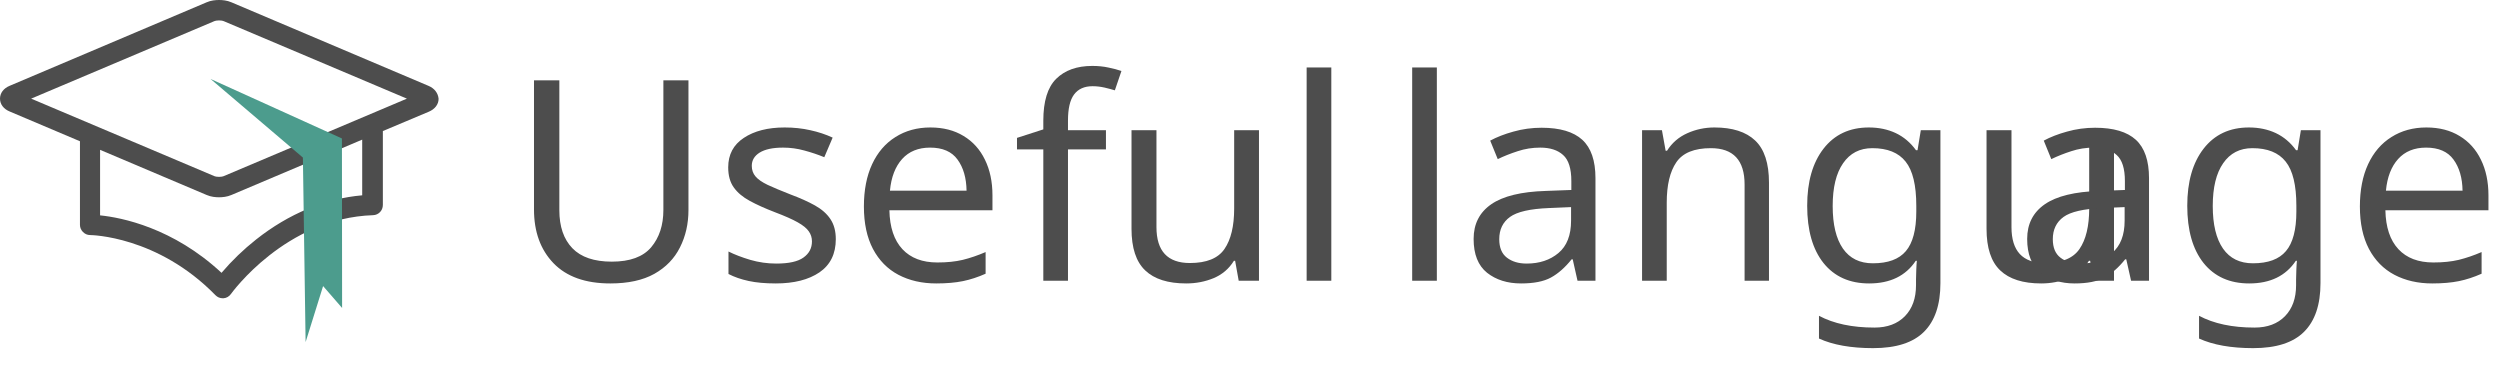
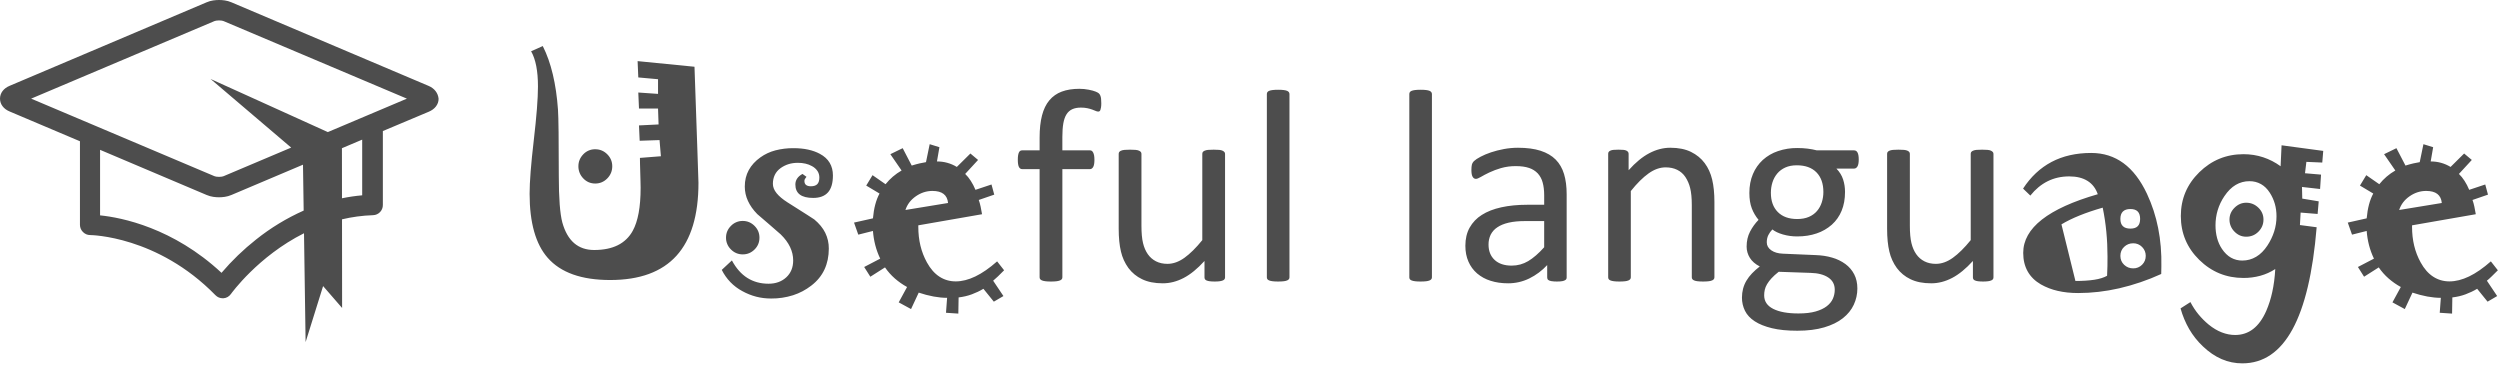
<svg xmlns="http://www.w3.org/2000/svg" width="285" height="42">
-   <g fill="none" fill-rule="evenodd">
-     <text font-family="Jokerman-Regular, Jokerman" font-size="32" fill="#4D4D4D" transform="translate(0 -5)">
-       <tspan x="58" y="37">Use</tspan>
-       <tspan x="115.453" y="37" font-family="Calibri">ful</tspan>
-       <tspan x="149.375" y="37" font-family="HelveticaNeue, Helvetica Neue"> </tspan>
-       <tspan x="158.271" y="37" font-family="Calibri">langu</tspan>
-       <tspan x="229.63" y="37">age</tspan>
-     </text>
-     <g fill-rule="nonzero">
-       <path d="M48.823 9.776L26.39.266C25.883.04 25.335 0 24.97 0c-.366 0-.914.04-1.421.265L1.117 9.775C.406 10.062 0 10.613 0 11.246s.406 1.184 1.117 1.47l7.998 3.387v9.53c0 .307.122.592.345.817.223.224.508.347.812.347.081 0 7.674.082 14.292 6.857.223.225.507.347.812.347h.101c.345-.02.65-.204.853-.49.06-.081 6.212-8.653 16.2-8.98.629-.02 1.116-.53 1.116-1.163V14.94l5.237-2.204c.69-.286 1.117-.837 1.117-1.47-.06-.653-.467-1.204-1.177-1.49zm-7.532 12.49c-4.222.367-8.384 2.101-12.099 5.04a27.84 27.84 0 0 0-3.938 3.796c-5.522-5.143-11.41-6.306-13.845-6.551v-7.47l12.14 5.143c.507.225 1.055.266 1.42.266.366 0 .914-.041 1.422-.266l14.9-6.306v6.347zm-15.794-2.184c-.08.04-.284.081-.527.081-.244 0-.447-.04-.528-.081l-20.89-8.837 20.89-8.837c.08-.04.284-.081.528-.081.243 0 .446.04.527.081l20.89 8.837-20.89 8.837z" fill="#4D4D4D" />
-       <path fill="#4C9C8D" d="M24 9l10.53 8.962L34.839 39l1.994-6.387L39 35.108l-.02-19.322z" />
-     </g>
-   </g>
+   <path d="M79.625 20.844c0 3.698-.836 6.468-2.508 8.312-1.672 1.844-4.19 2.766-7.555 2.766-1.635 0-3.046-.211-4.234-.633-1.187-.422-2.15-1.055-2.89-1.898-.688-.782-1.204-1.782-1.547-3-.344-1.22-.516-2.651-.516-4.297 0-1.365.159-3.404.477-6.117.317-2.714.476-4.753.476-6.118 0-.885-.065-1.661-.195-2.328-.13-.666-.326-1.229-.586-1.687l1.328-.594c.48.948.862 2.026 1.148 3.234.287 1.209.482 2.542.586 4 .032.459.055 1.318.07 2.579.016 1.26.024 2.921.024 4.984 0 1.27.034 2.351.102 3.242.067.89.169 1.586.304 2.086.292 1.042.74 1.823 1.344 2.344.604.52 1.365.781 2.281.781 1.063 0 1.961-.182 2.696-.547a3.891 3.891 0 0 0 1.71-1.656c.292-.531.514-1.203.665-2.016.15-.812.226-1.77.226-2.875 0-.208-.005-.458-.015-.75a139.315 139.315 0 0 1-.055-2.023 36.195 36.195 0 0 1-.008-.633l2.39-.188-.156-1.843-2.265.078-.078-1.75 2.234-.11-.062-1.812h-2.172l-.078-1.828 2.25.156V9.031l-2.25-.203-.079-1.86 6.485.641c.146 4.25.258 7.48.336 9.688.078 2.208.117 3.39.117 3.547zm-9.828-1.89c0 .54-.19 1.004-.57 1.39-.38.385-.836.578-1.368.578-.541 0-.997-.195-1.367-.586a1.945 1.945 0 0 1-.555-1.383c0-.52.185-.974.555-1.36a1.82 1.82 0 0 1 1.367-.577c.532 0 .987.19 1.368.57.38.38.57.836.57 1.367zM94.953 20c0 .865-.187 1.508-.562 1.93-.375.422-.938.633-1.688.633-.677 0-1.185-.128-1.523-.383-.339-.256-.508-.638-.508-1.149 0-.25.068-.476.203-.68.135-.203.339-.377.61-.523l.453.328c-.073.084-.13.164-.172.242a.48.48 0 0 0-.063.227c0 .208.063.362.188.46.125.1.307.15.546.15.334 0 .579-.081.735-.243.156-.161.234-.414.234-.758 0-.27-.07-.515-.21-.734a1.726 1.726 0 0 0-.633-.563 2.703 2.703 0 0 0-.727-.28 3.783 3.783 0 0 0-.867-.095c-.396 0-.753.05-1.07.149a3.216 3.216 0 0 0-.899.445c-.302.219-.526.48-.672.782-.146.302-.219.64-.219 1.015 0 .365.141.721.422 1.07.282.35.693.696 1.235 1.04.979.625 1.726 1.098 2.242 1.421.515.323.789.5.82.532.563.468.98.976 1.25 1.523a4.01 4.01 0 0 1 .406 1.805c0 .875-.164 1.666-.492 2.375-.328.708-.83 1.323-1.508 1.843a6.74 6.74 0 0 1-2.07 1.094 8.039 8.039 0 0 1-2.508.375c-.594 0-1.161-.07-1.703-.21a6.805 6.805 0 0 1-1.578-.633 5.518 5.518 0 0 1-1.367-1.032 5.615 5.615 0 0 1-.977-1.39l1.156-1.078c.48.895 1.068 1.562 1.766 2 .698.437 1.5.656 2.406.656.823 0 1.498-.242 2.024-.727.526-.484.789-1.127.789-1.93 0-.52-.117-1.028-.352-1.523-.234-.495-.59-.976-1.07-1.445-.438-.386-.88-.771-1.328-1.157l-1.344-1.156c-.469-.479-.823-.979-1.062-1.5a3.881 3.881 0 0 1-.36-1.64c0-.698.151-1.323.453-1.875.302-.552.745-1.037 1.329-1.453.51-.365 1.08-.63 1.71-.797a8.019 8.019 0 0 1 2.055-.25c.615 0 1.172.054 1.672.164.5.11.943.268 1.328.476.51.271.888.615 1.133 1.032.245.416.367.895.367 1.437zm-8.375 7.094c0 .531-.187.982-.562 1.351-.375.37-.823.555-1.344.555-.521 0-.969-.187-1.344-.563a1.834 1.834 0 0 1-.562-1.343c0-.521.187-.969.562-1.344a1.834 1.834 0 0 1 1.344-.563c.52 0 .969.188 1.344.563.375.375.562.823.562 1.344zm27.89 3.718c-.26.26-.494.493-.702.696-.209.203-.391.367-.547.492l1.172 1.75-1.094.64-1.188-1.468c-.416.25-.859.46-1.328.633-.469.172-.968.289-1.5.351l-.031 1.844-1.406-.094.125-1.703c-.48 0-.99-.05-1.531-.148a12.514 12.514 0 0 1-1.704-.446l-.875 1.875-1.406-.765.953-1.75a7.888 7.888 0 0 1-1.398-.977 6.779 6.779 0 0 1-1.117-1.258l-1.672 1.063-.703-1.11 1.828-.953a8.402 8.402 0 0 1-.563-1.539 9.273 9.273 0 0 1-.265-1.617l-1.672.422-.485-1.375 2.157-.484c.052-.584.14-1.11.265-1.578.125-.47.287-.886.485-1.25l-1.516-.907.719-1.187L100.953 21a6.452 6.452 0 0 1 1.828-1.563l-1.281-1.859 1.406-.687 1.031 1.984c.334-.104.636-.187.907-.25.27-.063.51-.11.719-.14l.421-2.047 1.11.343-.281 1.625a4.286 4.286 0 0 1 2.266.625l1.546-1.531.875.734-1.469 1.594c.23.219.443.482.64.79.199.306.376.648.532 1.023l1.828-.61.313 1.157-1.766.609c.083.229.154.479.211.75.057.27.112.562.164.875l-7.266 1.265v.172c0 .76.081 1.477.243 2.149a7.64 7.64 0 0 0 .742 1.914c.396.719.87 1.258 1.422 1.617.552.36 1.172.54 1.86.54.707 0 1.452-.188 2.234-.563.78-.375 1.609-.948 2.484-1.72l.797 1.017zm-6.39-7.671c-.042-.459-.21-.802-.508-1.032-.297-.229-.721-.343-1.273-.343-.677 0-1.307.203-1.89.609-.584.406-.98.927-1.188 1.563l4.86-.797zm17.469-11.375c0 .198-.01.356-.031.476-.021.12-.045.216-.07.29-.027.072-.06.122-.102.148a.29.29 0 0 1-.157.039.727.727 0 0 1-.273-.07 8.178 8.178 0 0 0-.398-.157 4.316 4.316 0 0 0-.555-.156 3.488 3.488 0 0 0-.742-.07c-.386 0-.714.062-.985.187-.27.125-.49.32-.656.586-.167.266-.286.61-.36 1.031-.072.422-.109.935-.109 1.54v1.53h3.14c.084 0 .155.019.212.055.057.037.11.1.156.188.047.088.083.2.11.336.025.135.038.302.038.5 0 .375-.046.646-.14.812-.094.167-.219.25-.375.25h-3.14V31.61c0 .084-.022.154-.063.211a.488.488 0 0 1-.211.149 1.548 1.548 0 0 1-.399.093c-.166.021-.375.032-.625.032s-.458-.01-.625-.032c-.166-.02-.3-.052-.398-.093a.488.488 0 0 1-.211-.149.349.349 0 0 1-.063-.21V19.28h-1.984c-.167 0-.292-.083-.375-.25-.083-.166-.125-.437-.125-.812 0-.198.01-.365.031-.5.021-.136.052-.248.094-.336a.41.41 0 0 1 .156-.188.426.426 0 0 1 .22-.054h1.984v-1.453c0-.98.09-1.82.273-2.524.182-.703.46-1.279.836-1.726a3.344 3.344 0 0 1 1.414-.993c.568-.213 1.237-.32 2.008-.32.364 0 .718.034 1.062.102.344.067.61.14.797.218.188.078.313.149.375.211a.748.748 0 0 1 .156.242 1.3 1.3 0 0 1 .086.36c.016.14.024.31.024.508zm14.11 19.843a.385.385 0 0 1-.056.211.43.43 0 0 1-.195.149 1.386 1.386 0 0 1-.367.093c-.151.021-.336.032-.555.032-.24 0-.435-.01-.586-.032a1.27 1.27 0 0 1-.36-.093.378.378 0 0 1-.179-.149.436.436 0 0 1-.047-.21v-1.86c-.802.885-1.593 1.531-2.375 1.938-.78.406-1.573.609-2.375.609-.937 0-1.726-.156-2.367-.469a4.16 4.16 0 0 1-1.554-1.273 5.15 5.15 0 0 1-.852-1.875c-.172-.714-.258-1.581-.258-2.602v-8.531c0-.083.018-.154.055-.211a.472.472 0 0 1 .21-.156c.105-.047.24-.078.407-.094.167-.016.375-.023.625-.023s.458.007.625.023c.167.016.3.047.398.094.1.047.17.099.211.156a.349.349 0 0 1 .063.21v8.188c0 .823.06 1.482.18 1.977.12.495.302.917.546 1.266.245.349.555.62.93.812.375.193.813.29 1.313.29.645 0 1.289-.23 1.93-.688.64-.459 1.32-1.13 2.038-2.016v-9.828c0-.083.019-.154.055-.211a.472.472 0 0 1 .211-.156 1.28 1.28 0 0 1 .398-.094c.162-.016.373-.023.633-.023.25 0 .459.007.625.023.167.016.297.047.39.094a.635.635 0 0 1 .212.156c.047.057.07.128.07.21V31.61zm7.343 0c0 .084-.021.154-.063.211a.49.49 0 0 1-.203.149 1.428 1.428 0 0 1-.39.093c-.167.021-.38.032-.641.032-.25 0-.458-.01-.625-.032-.167-.02-.3-.052-.398-.093a.43.43 0 0 1-.204-.149.385.385 0 0 1-.054-.21V10.733c0-.083.018-.156.054-.218a.407.407 0 0 1 .204-.157c.099-.041.231-.073.398-.093.167-.021.375-.032.625-.032.26 0 .474.01.64.032.167.02.298.052.391.093a.46.46 0 0 1 .203.157.385.385 0 0 1 .063.218V31.61zm16.24 0c0 .084-.021.154-.063.211a.49.49 0 0 1-.203.149 1.428 1.428 0 0 1-.39.093c-.167.021-.38.032-.641.032-.25 0-.458-.01-.625-.032-.167-.02-.3-.052-.399-.093a.43.43 0 0 1-.203-.149.385.385 0 0 1-.054-.21V10.733c0-.083.018-.156.054-.218a.407.407 0 0 1 .203-.157c.1-.041.232-.073.399-.093.167-.021.375-.032.625-.032.26 0 .474.01.64.032.167.02.297.052.391.093a.46.46 0 0 1 .203.157.385.385 0 0 1 .063.218V31.61zm15.36.016c0 .125-.043.219-.126.281a.877.877 0 0 1-.344.14c-.145.032-.359.048-.64.048a3.56 3.56 0 0 1-.649-.047c-.161-.031-.278-.078-.351-.14-.073-.063-.11-.157-.11-.282v-1.406a6.943 6.943 0 0 1-2.054 1.531 5.447 5.447 0 0 1-2.399.547c-.74 0-1.409-.096-2.008-.29a4.344 4.344 0 0 1-1.53-.835 3.75 3.75 0 0 1-.985-1.344c-.235-.531-.352-1.135-.352-1.812 0-.792.162-1.48.485-2.063a4.028 4.028 0 0 1 1.39-1.453c.604-.385 1.344-.674 2.219-.867.875-.193 1.86-.29 2.953-.29h1.938V22.25c0-.542-.058-1.02-.172-1.438a2.463 2.463 0 0 0-.555-1.039 2.383 2.383 0 0 0-.992-.625c-.406-.14-.906-.21-1.5-.21a5.97 5.97 0 0 0-1.711.226 9.145 9.145 0 0 0-1.328.5c-.38.182-.698.349-.953.5-.256.151-.446.227-.57.227a.385.385 0 0 1-.22-.063.533.533 0 0 1-.163-.187.966.966 0 0 1-.102-.32 2.729 2.729 0 0 1-.031-.43c0-.26.018-.467.054-.618a.894.894 0 0 1 .266-.43c.14-.135.383-.294.727-.476.343-.182.74-.349 1.187-.5.448-.15.938-.276 1.469-.375a8.77 8.77 0 0 1 1.61-.148c1.01 0 1.869.114 2.577.343.709.23 1.282.566 1.72 1.008.437.443.754.992.952 1.649.198.656.297 1.422.297 2.297v9.484zm-2.563-6.422h-2.204c-.708 0-1.322.06-1.843.18-.521.12-.953.297-1.297.531a2.197 2.197 0 0 0-.758.844 2.534 2.534 0 0 0-.242 1.133c0 .729.232 1.31.695 1.742.464.432 1.112.648 1.945.648.678 0 1.305-.172 1.883-.515.578-.344 1.185-.87 1.82-1.578v-2.985zm19.406 6.406c0 .084-.021.154-.063.211a.49.49 0 0 1-.203.149 1.428 1.428 0 0 1-.39.093c-.167.021-.375.032-.625.032-.26 0-.474-.01-.641-.032a1.428 1.428 0 0 1-.39-.093.49.49 0 0 1-.204-.149.349.349 0 0 1-.062-.21v-8.235c0-.802-.063-1.448-.188-1.938a4.01 4.01 0 0 0-.547-1.265 2.371 2.371 0 0 0-.93-.813c-.38-.187-.82-.28-1.32-.28-.645 0-1.291.228-1.937.687-.646.458-1.323 1.13-2.031 2.015v9.828c0 .084-.021.154-.063.211a.49.49 0 0 1-.203.149 1.428 1.428 0 0 1-.39.093c-.167.021-.38.032-.641.032-.25 0-.459-.01-.625-.032-.167-.02-.3-.052-.399-.093a.43.43 0 0 1-.203-.149.385.385 0 0 1-.055-.21V17.546c0-.083.016-.154.047-.211a.416.416 0 0 1 .188-.156 1.06 1.06 0 0 1 .36-.094 5.67 5.67 0 0 1 .577-.023c.23 0 .42.007.57.023a.923.923 0 0 1 .352.094.493.493 0 0 1 .18.156.385.385 0 0 1 .055.21v1.86c.791-.885 1.58-1.534 2.367-1.945.786-.412 1.58-.617 2.383-.617.937 0 1.726.159 2.367.476.64.318 1.159.742 1.554 1.274.396.531.68 1.153.852 1.867.172.713.258 1.57.258 2.57v8.578zm16.453-13.422c0 .365-.05.628-.148.79-.1.161-.227.242-.383.242h-2.016c.365.375.62.789.766 1.242.146.453.218.924.218 1.414 0 .813-.13 1.531-.39 2.156a4.32 4.32 0 0 1-1.117 1.586 5 5 0 0 1-1.727.992c-.667.23-1.406.344-2.219.344a5.78 5.78 0 0 1-1.632-.226c-.516-.151-.914-.342-1.196-.57a2.448 2.448 0 0 0-.46.64c-.12.24-.18.515-.18.828 0 .365.169.667.507.906.339.24.79.37 1.352.39l3.672.157c.698.021 1.338.117 1.922.29a4.774 4.774 0 0 1 1.515.734c.427.317.76.708 1 1.171.24.464.36 1.003.36 1.618 0 .645-.136 1.26-.407 1.843-.27.584-.684 1.097-1.242 1.54-.557.442-1.268.791-2.133 1.046-.864.256-1.885.383-3.062.383-1.135 0-2.102-.096-2.898-.289-.797-.193-1.451-.456-1.961-.789s-.88-.732-1.11-1.195a3.355 3.355 0 0 1-.344-1.508c0-.344.042-.677.125-1 .084-.323.211-.63.383-.922.172-.292.386-.57.64-.836.256-.266.55-.529.884-.789-.51-.26-.888-.589-1.133-.984a2.392 2.392 0 0 1-.367-1.282c0-.635.13-1.203.39-1.703s.584-.948.97-1.343a4.602 4.602 0 0 1-.767-1.305c-.187-.485-.28-1.07-.28-1.758 0-.802.135-1.52.405-2.156a4.575 4.575 0 0 1 1.125-1.61 4.936 4.936 0 0 1 1.727-1.007 6.623 6.623 0 0 1 2.195-.352c.427 0 .826.023 1.196.07.37.047.716.112 1.039.196h4.25c.177 0 .31.086.398.257.089.172.133.435.133.79zm-4.031 3.704c0-.959-.263-1.706-.79-2.243-.525-.536-1.273-.804-2.242-.804-.5 0-.934.083-1.304.25-.37.166-.677.396-.922.687a2.91 2.91 0 0 0-.547 1.008c-.12.38-.18.779-.18 1.195 0 .927.263 1.657.79 2.188.525.531 1.262.797 2.21.797.51 0 .953-.081 1.328-.242.376-.162.685-.386.93-.672.245-.287.427-.617.547-.992.12-.376.18-.766.18-1.172zm1.297 11.14c0-.604-.248-1.07-.743-1.398-.494-.328-1.164-.503-2.007-.524l-3.641-.125c-.333.26-.607.508-.82.743a4.066 4.066 0 0 0-.508.671c-.125.214-.211.425-.258.633a2.91 2.91 0 0 0-.07.64c0 .678.343 1.191 1.031 1.54s1.646.523 2.875.523c.781 0 1.435-.075 1.96-.226.527-.151.951-.352 1.274-.602.323-.25.555-.536.696-.86.14-.322.21-.66.21-1.015zm18.093-1.422a.385.385 0 0 1-.054.211.43.43 0 0 1-.196.149 1.386 1.386 0 0 1-.367.093c-.15.021-.336.032-.555.032-.24 0-.434-.01-.585-.032a1.27 1.27 0 0 1-.36-.093.378.378 0 0 1-.18-.149.436.436 0 0 1-.046-.21v-1.86c-.802.885-1.594 1.531-2.375 1.938-.782.406-1.573.609-2.375.609-.938 0-1.727-.156-2.368-.469a4.16 4.16 0 0 1-1.554-1.273 5.15 5.15 0 0 1-.852-1.875c-.172-.714-.258-1.581-.258-2.602v-8.531c0-.083.019-.154.055-.211a.472.472 0 0 1 .211-.156c.104-.047.24-.078.406-.094.167-.016.375-.023.625-.023s.459.007.625.023c.167.016.3.047.399.094.099.047.169.099.21.156a.349.349 0 0 1 .063.21v8.188c0 .823.06 1.482.18 1.977.12.495.302.917.547 1.266.244.349.554.62.93.812.374.193.812.29 1.312.29.646 0 1.289-.23 1.93-.688.64-.459 1.32-1.13 2.039-2.016v-9.828c0-.083.018-.154.054-.211a.472.472 0 0 1 .211-.156 1.28 1.28 0 0 1 .399-.094c.161-.016.372-.023.632-.023.25 0 .459.007.625.023.167.016.297.047.391.094a.635.635 0 0 1 .211.156c.047.057.07.128.07.21V31.61zm19.14-1.218l-.015.843a25.28 25.28 0 0 1-4.79 1.633c-1.577.36-3.137.54-4.679.54-.854 0-1.635-.084-2.344-.25a7.048 7.048 0 0 1-1.906-.735c-.666-.386-1.169-.88-1.508-1.484-.338-.605-.507-1.308-.507-2.11 0-1.417.71-2.682 2.132-3.797 1.422-1.114 3.545-2.078 6.368-2.89-.23-.667-.618-1.172-1.164-1.516-.547-.344-1.243-.516-2.086-.516-.907 0-1.73.185-2.47.555-.739.37-1.395.914-1.968 1.633l-.828-.797c.875-1.344 1.958-2.357 3.25-3.04 1.292-.681 2.797-1.023 4.516-1.023 1.395 0 2.622.389 3.68 1.165 1.057.776 1.95 1.94 2.679 3.492a16.93 16.93 0 0 1 1.273 3.898c.276 1.38.399 2.847.368 4.399zm-2.421-5.438c0-.375-.091-.656-.274-.844-.182-.187-.46-.28-.836-.28-.375 0-.658.093-.851.28-.193.188-.29.47-.29.844 0 .375.097.654.29.836.193.182.476.273.851.273s.654-.09.836-.273c.183-.182.274-.46.274-.836zm-3.719 4.281c0-.948-.044-1.885-.133-2.812a25.554 25.554 0 0 0-.414-2.75c-.979.281-1.862.58-2.648.898-.787.318-1.472.654-2.055 1.008l1.594 6.453c.833 0 1.552-.047 2.156-.14.604-.094 1.089-.245 1.453-.453.021-.376.034-.745.04-1.11.004-.364.007-.729.007-1.094zm4.36-.062c0-.396-.139-.734-.415-1.016a1.377 1.377 0 0 0-1.023-.422c-.396 0-.737.136-1.024.407-.286.27-.43.614-.43 1.03 0 .407.144.746.43 1.017.287.27.628.406 1.024.406a1.39 1.39 0 0 0 1.023-.414c.276-.276.414-.612.414-1.008zm20.234-11.969l-.11 1.328-1.812-.078-.156 1.297 1.828.156-.11 1.64-2.062-.233.031 1.328 1.875.312-.125 1.438-1.937-.157-.079 1.422 1.907.25c-.427 5.177-1.347 9.058-2.758 11.64-1.412 2.584-3.315 3.876-5.711 3.876a5.887 5.887 0 0 1-2.367-.484c-.745-.323-1.456-.808-2.133-1.454a8.786 8.786 0 0 1-1.563-1.968 10.144 10.144 0 0 1-.984-2.36l1.125-.718c.271.52.58.992.93 1.414.349.421.732.804 1.148 1.148.5.406 1.003.706 1.508.898.505.193 1.008.29 1.508.29.781 0 1.466-.227 2.055-.68.588-.453 1.085-1.138 1.492-2.055a11.4 11.4 0 0 0 .687-2.156c.177-.802.292-1.677.344-2.625a6.108 6.108 0 0 1-1.703.765 7.198 7.198 0 0 1-1.922.25c-1.958 0-3.638-.687-5.04-2.062-1.4-1.375-2.1-3.042-2.1-5 0-1.948.7-3.61 2.1-4.984 1.402-1.375 3.082-2.063 5.04-2.063.792 0 1.542.117 2.25.352.708.234 1.37.575 1.984 1.023l.11-2.39 4.75.64zm-5.328 7.453c0-.5-.063-.971-.188-1.414a4.737 4.737 0 0 0-.578-1.273c-.281-.438-.617-.766-1.008-.985a2.624 2.624 0 0 0-1.305-.328 3.02 3.02 0 0 0-1.57.422c-.474.281-.903.708-1.289 1.281a5.869 5.869 0 0 0-.766 1.602 5.993 5.993 0 0 0-.25 1.727c0 .51.06.992.18 1.445.12.453.305.867.555 1.242.302.448.646.781 1.031 1a2.58 2.58 0 0 0 1.297.328c.563 0 1.086-.143 1.57-.43.485-.286.914-.716 1.29-1.289.333-.51.588-1.041.765-1.593.177-.552.266-1.13.266-1.735zm-1.485.375c0 .532-.19.99-.57 1.375-.38.386-.846.578-1.399.578-.52 0-.968-.195-1.343-.586a1.912 1.912 0 0 1-.563-1.367c0-.52.193-.971.578-1.351.386-.38.828-.57 1.328-.57.532 0 .993.187 1.383.562.39.375.586.828.586 1.36zm26.719 5.782c-.26.26-.495.492-.703.695-.208.203-.39.367-.547.492l1.172 1.75-1.094.64-1.187-1.468c-.417.25-.86.46-1.329.633-.468.172-.968.289-1.5.351l-.03 1.844-1.407-.094.125-1.703c-.48 0-.99-.05-1.531-.148a12.514 12.514 0 0 1-1.703-.446l-.875 1.875-1.407-.765.954-1.75a7.888 7.888 0 0 1-1.399-.977 6.779 6.779 0 0 1-1.117-1.258l-1.672 1.063-.703-1.11 1.828-.953a8.402 8.402 0 0 1-.563-1.539 9.273 9.273 0 0 1-.265-1.617l-1.672.422-.484-1.375 2.156-.484c.052-.584.14-1.11.265-1.578.126-.47.287-.886.485-1.25l-1.516-.907.719-1.187L271.239 21a6.452 6.452 0 0 1 1.829-1.563l-1.282-1.859 1.406-.687 1.032 1.984c.333-.104.635-.187.906-.25.27-.063.51-.11.719-.14l.422-2.047 1.109.343-.281 1.625a4.286 4.286 0 0 1 2.266.625l1.546-1.531.875.734-1.469 1.594c.23.219.443.482.641.79.198.306.375.648.531 1.023l1.829-.61.312 1.157-1.766.609c.084.229.154.479.211.75.058.27.112.562.164.875l-7.265 1.265v.172c0 .76.08 1.477.242 2.149a7.64 7.64 0 0 0 .742 1.914c.396.719.87 1.258 1.422 1.617.552.36 1.172.54 1.86.54.708 0 1.452-.188 2.234-.563.781-.375 1.61-.948 2.484-1.72l.797 1.017zm-6.39-7.672c-.042-.459-.212-.802-.508-1.032-.297-.229-.722-.343-1.274-.343-.677 0-1.307.203-1.89.609-.584.406-.98.927-1.188 1.563l4.86-.797zM34.656 26.59c-5.25 2.637-8.285 6.864-8.327 6.921-.203.286-.508.47-.853.49h-.101c-.305 0-.589-.122-.812-.347-6.618-6.775-14.211-6.857-14.292-6.857-.304 0-.589-.123-.812-.347a1.15 1.15 0 0 1-.345-.817v-9.53l-7.998-3.387C.406 12.43 0 11.879 0 11.246s.406-1.184 1.117-1.471L23.549.265C24.056.04 24.604 0 24.97 0c.365 0 .913.04 1.42.266l22.433 9.51c.71.286 1.117.837 1.177 1.49 0 .633-.427 1.184-1.117 1.47l-5.237 2.204v8.428a1.15 1.15 0 0 1-1.116 1.163c-1.24.04-2.422.208-3.54.472L39 35.108l-2.167-2.495L34.839 39l-.182-12.41zm4.33-3.987c.764-.157 1.533-.27 2.304-.337V15.918l-2.31.978.006 5.707zm-4.368 1.404l-.077-5.233-8.151 3.45c-.508.225-1.056.266-1.422.266-.365 0-.913-.041-1.42-.266l-12.14-5.143v7.47c2.435.245 8.323 1.408 13.845 6.551a27.84 27.84 0 0 1 3.938-3.796 25.077 25.077 0 0 1 5.427-3.299zm2.754-8.949l9.014-3.813-20.89-8.837c-.081-.041-.284-.081-.527-.081-.244 0-.448.041-.528.081l-20.89 8.837 20.89 8.837c.081.041.284.081.528.081.243 0 .447-.041.527-.081l7.698-3.256L24 9l13.373 6.058z" fill="#4D4D4D" fill-rule="nonzero" />
</svg>
